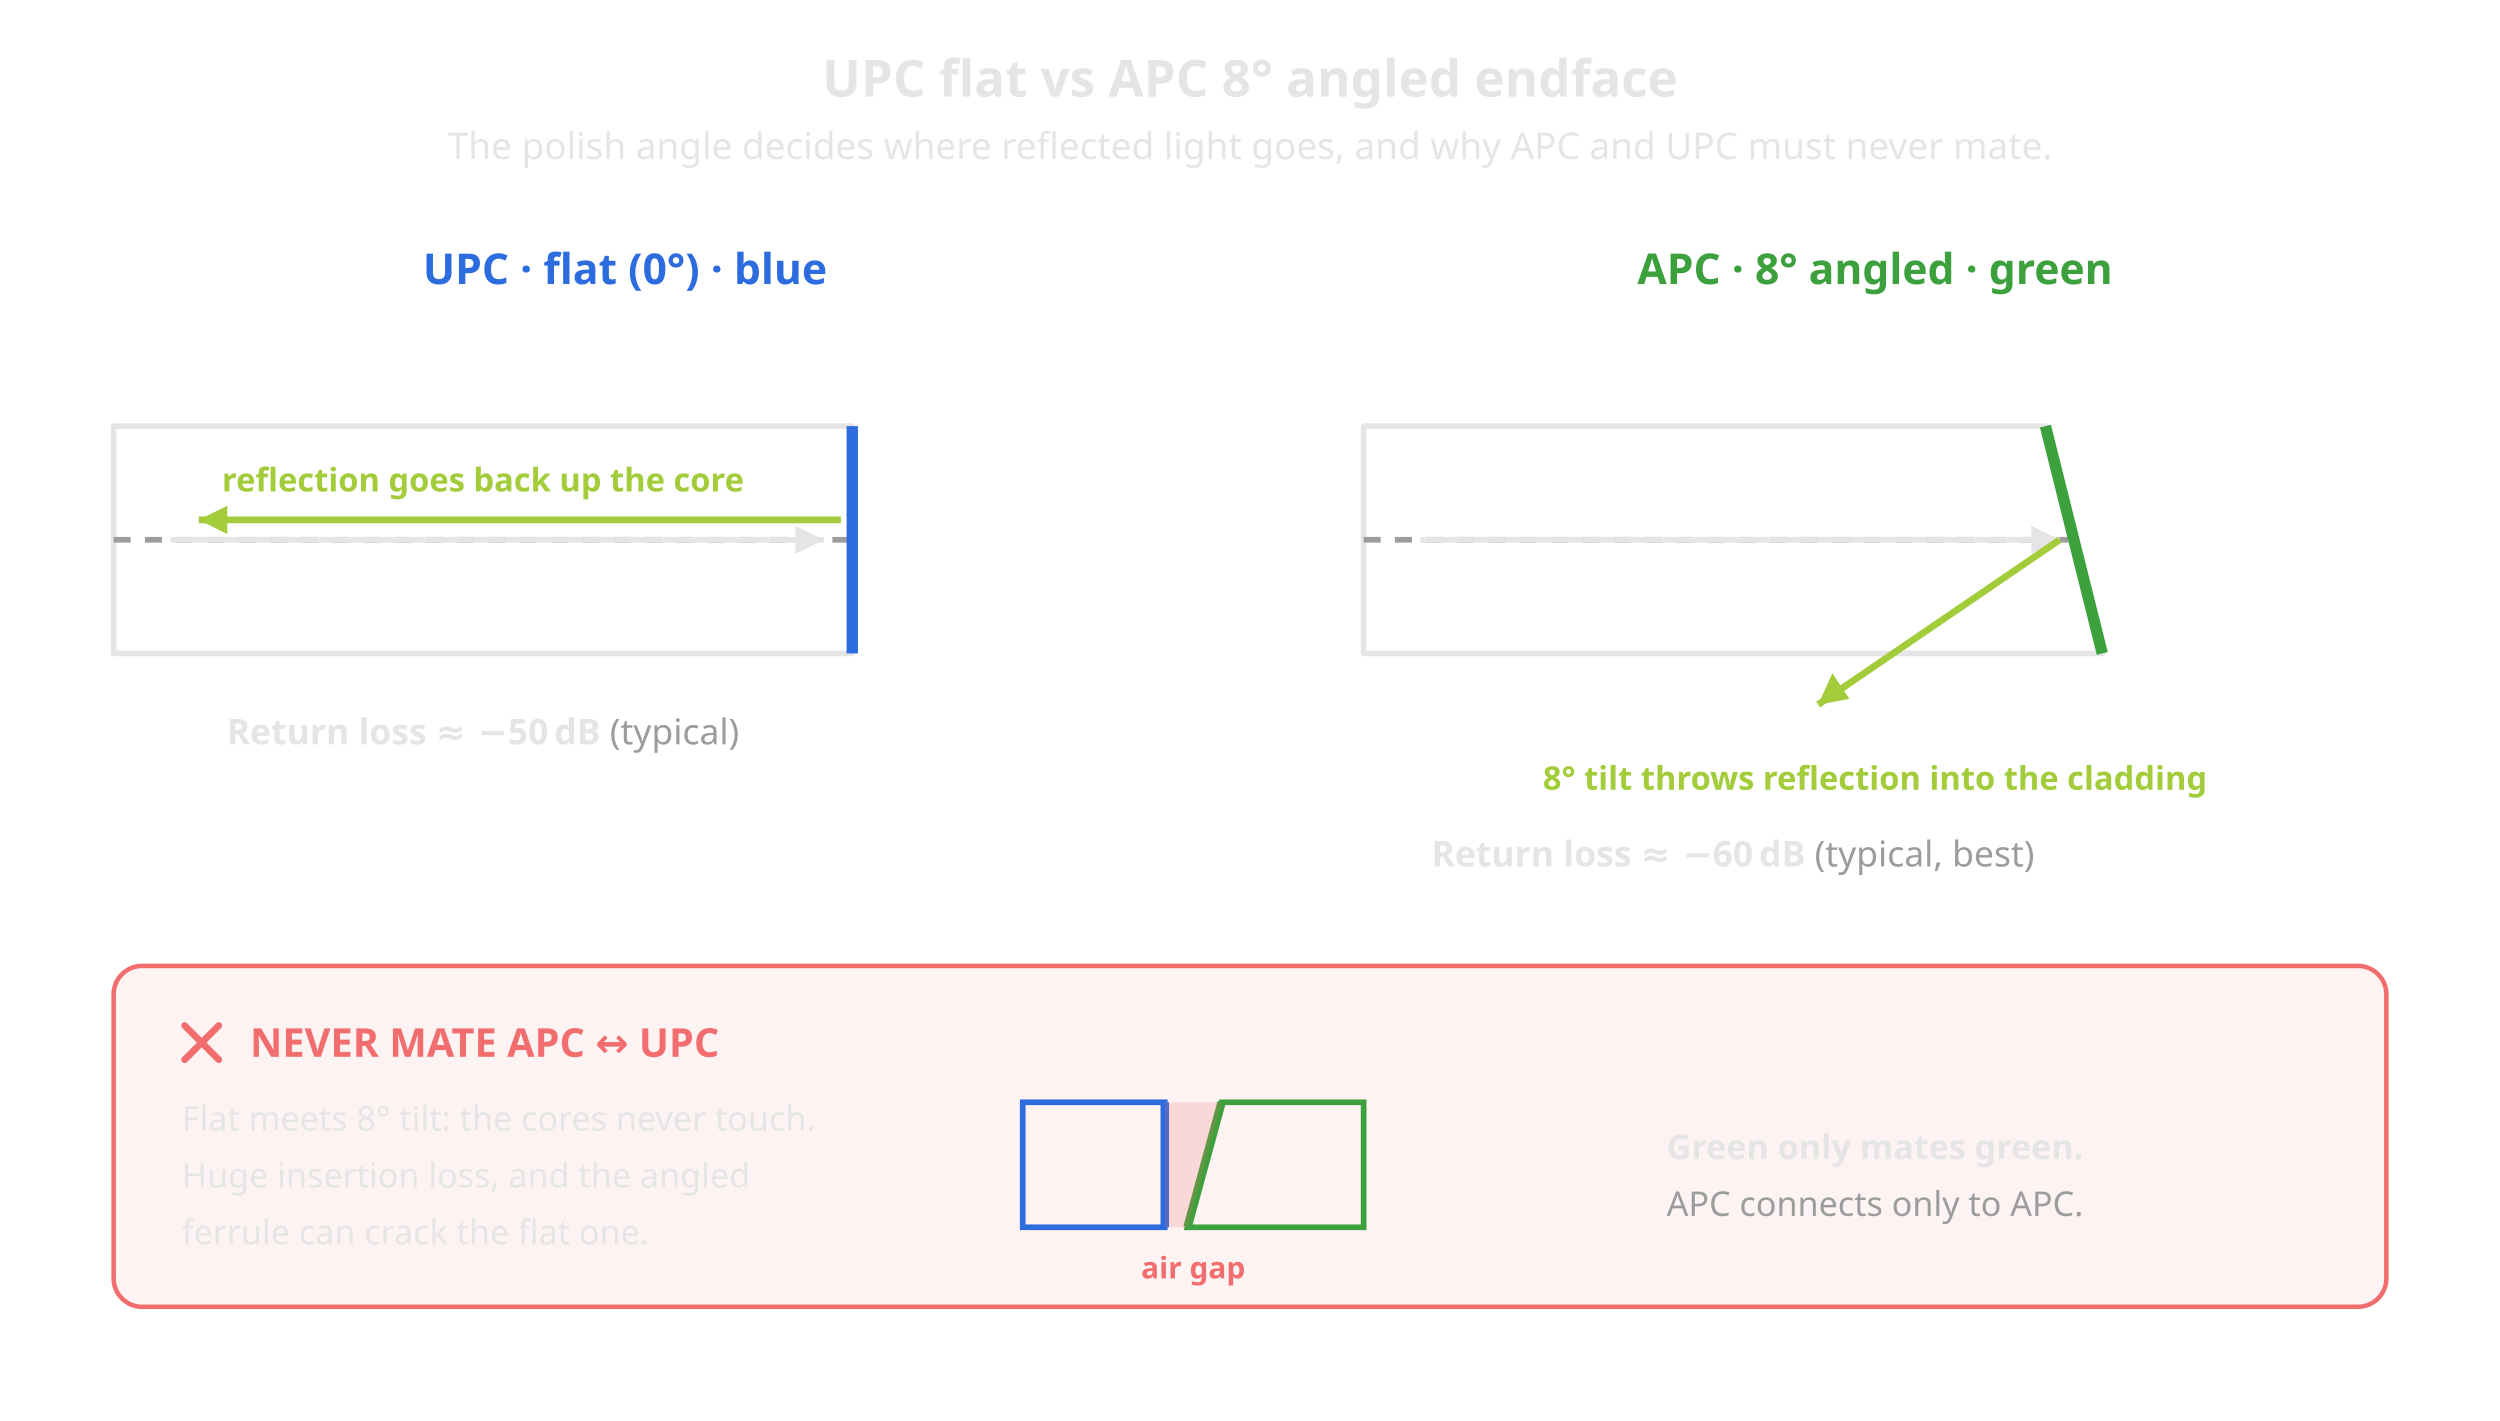
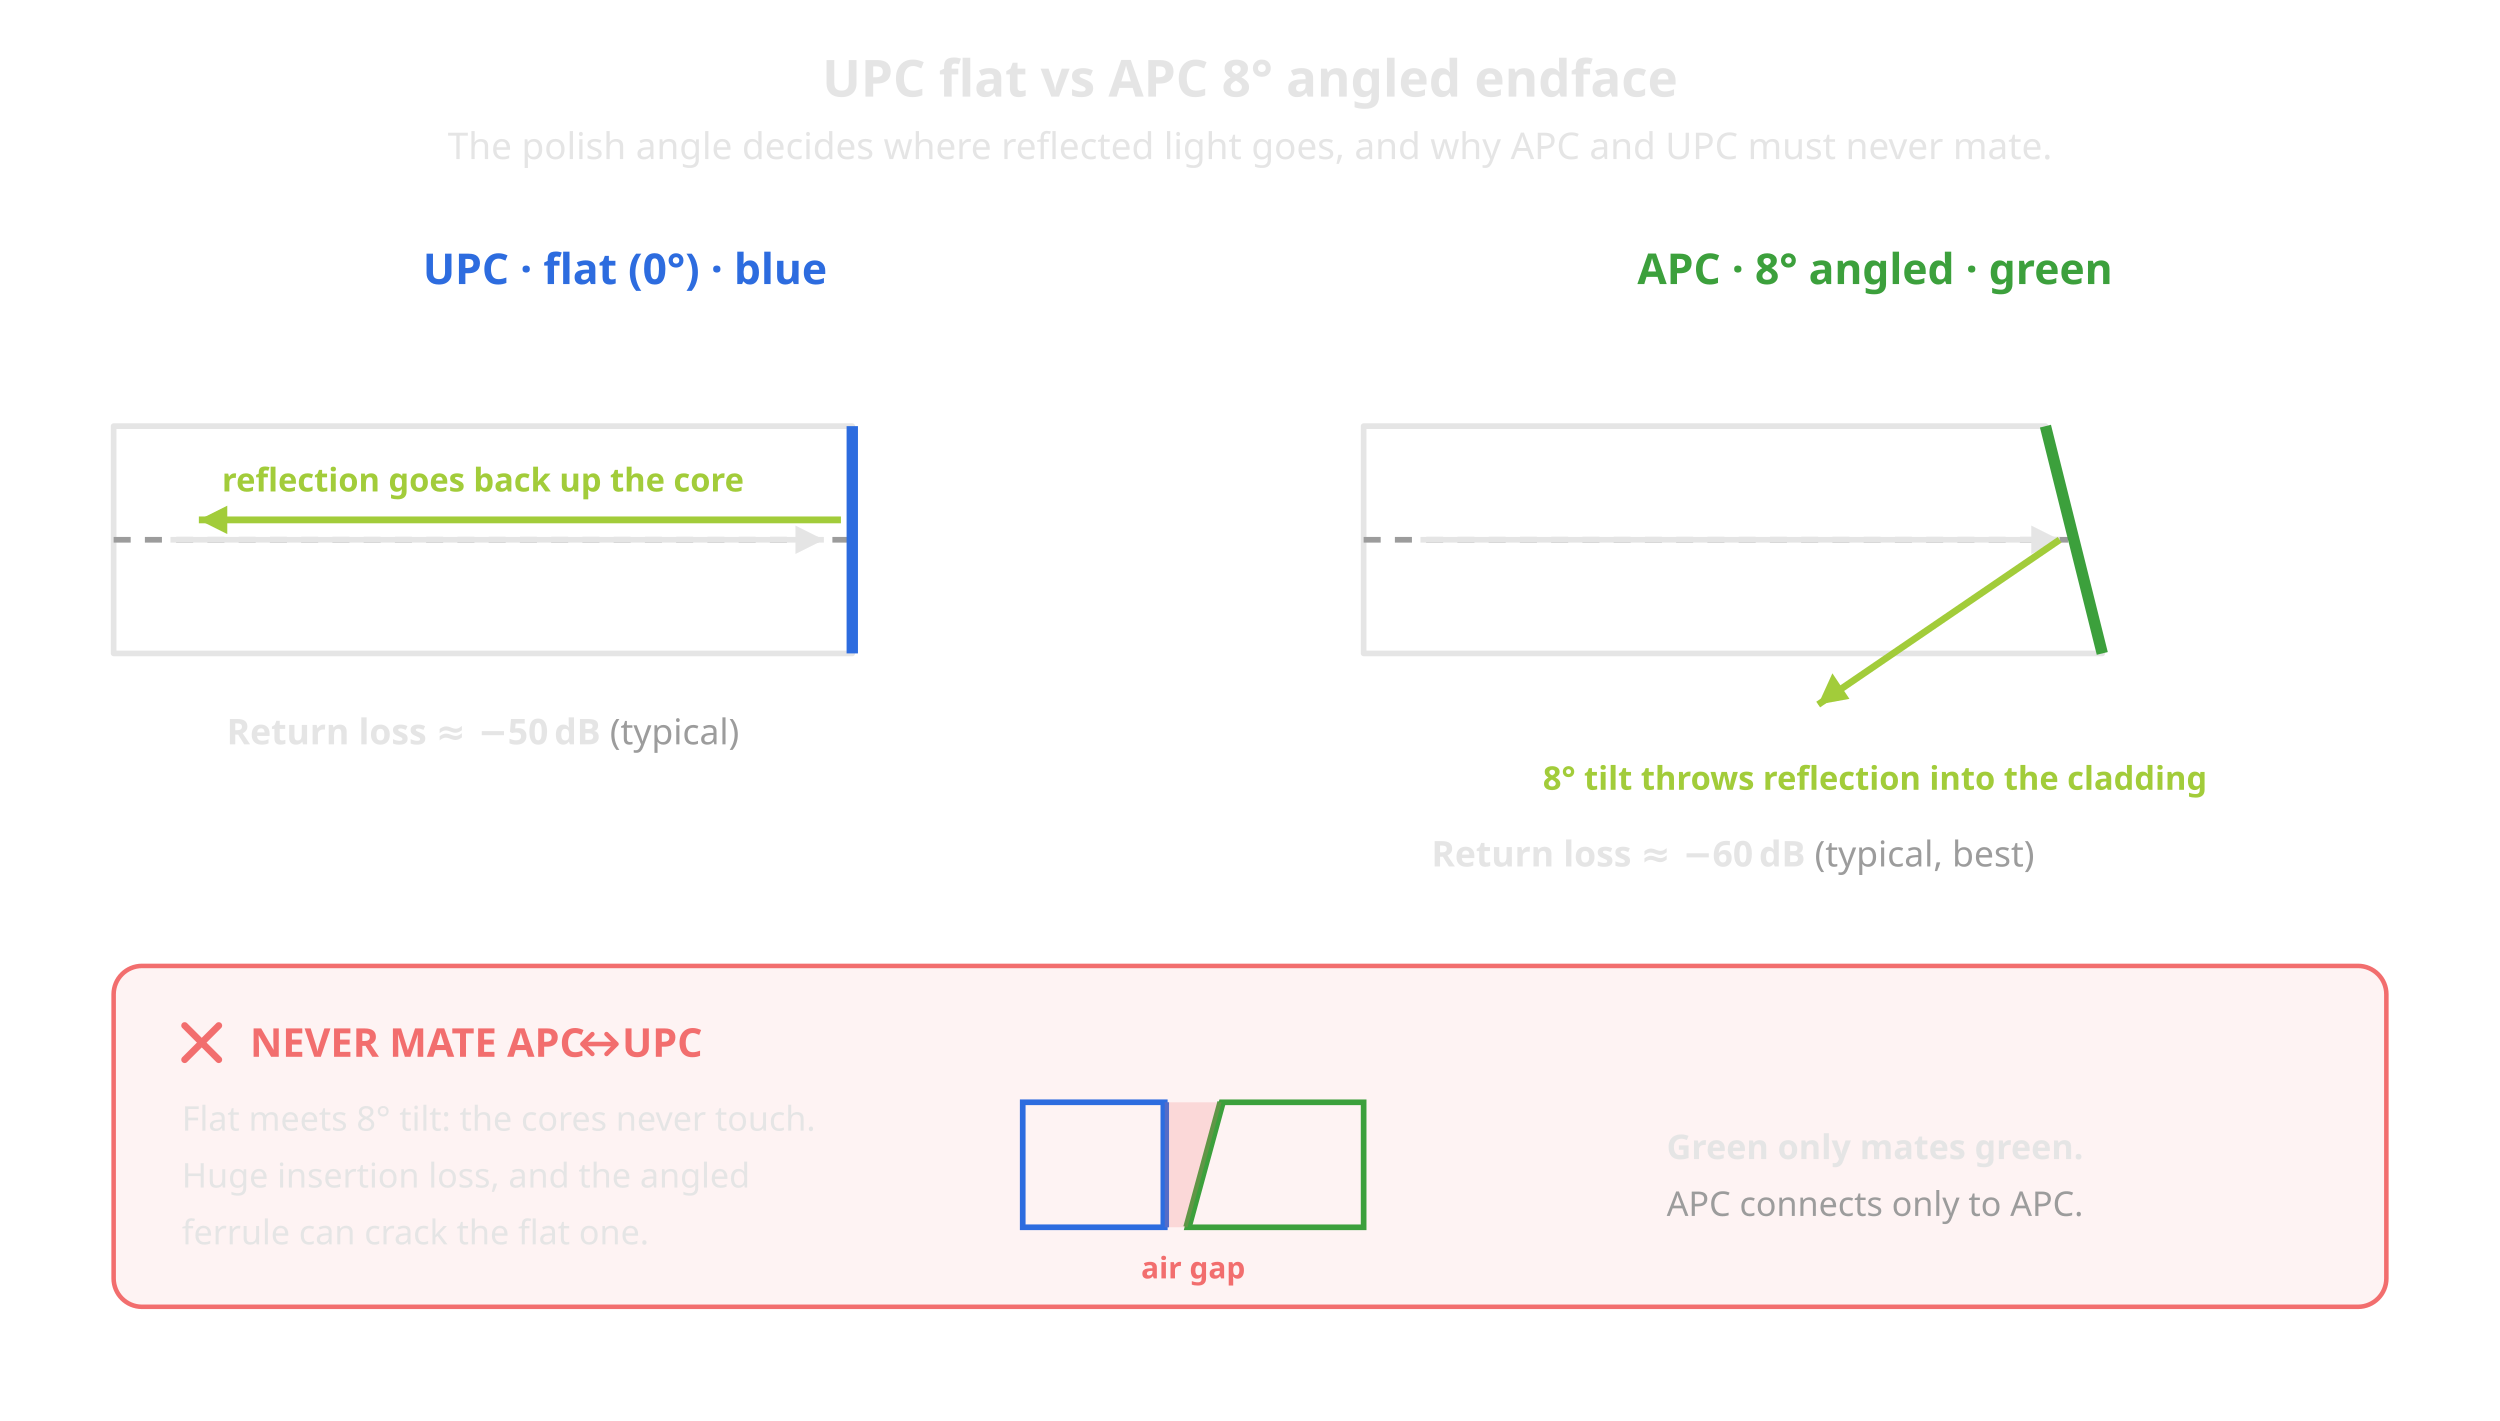
<svg xmlns="http://www.w3.org/2000/svg" viewBox="0 0 880 500" width="880" height="500" fill="none" font-family="IBM Plex Sans, sans-serif">
  <text x="440" y="34" fill="#E5E5E5" font-size="18" font-weight="700" text-anchor="middle">UPC flat vs APC 8° angled endface</text>
  <text x="440" y="56" fill="#E5E5E5" font-size="13" font-weight="500" text-anchor="middle">The polish angle decides where reflected light goes, and why APC and UPC must never mate.</text>
  <text x="220" y="100" fill="#2D6CDF" font-size="15" font-weight="700" text-anchor="middle">UPC · flat (0°) · blue</text>
  <g stroke="#E5E5E5" stroke-width="2" stroke-linejoin="round">
    <path d="M40 150 H300 V230 H40 Z" />
  </g>
  <line x1="40" y1="190" x2="300" y2="190" stroke="#9C9C9C" stroke-width="2" stroke-dasharray="6 5" />
  <line x1="300" y1="150" x2="300" y2="230" stroke="#2D6CDF" stroke-width="4" />
  <line x1="60" y1="190" x2="290" y2="190" stroke="#E5E5E5" stroke-width="2" />
  <polygon points="290,190 280,185 280,195" fill="#E5E5E5" />
  <line x1="296" y1="183" x2="70" y2="183" stroke="#A2CC3A" stroke-width="2.4" />
  <polygon points="70,183 80,178 80,188" fill="#A2CC3A" />
  <text x="170" y="173" fill="#A2CC3A" font-size="11.5" font-weight="600" text-anchor="middle">reflection goes back up the core</text>
  <text x="170" y="262" fill="#E5E5E5" font-size="12.5" font-weight="600" text-anchor="middle">Return loss ≈ −50 dB <tspan fill="#9C9C9C" font-weight="500">(typical)</tspan>
  </text>
  <text x="660" y="100" fill="#3CA03C" font-size="15" font-weight="700" text-anchor="middle">APC · 8° angled · green</text>
  <g stroke="#E5E5E5" stroke-width="2" stroke-linejoin="round">
    <path d="M480 150 H720 L740 230 H480 Z" />
  </g>
  <line x1="480" y1="190" x2="730" y2="190" stroke="#9C9C9C" stroke-width="2" stroke-dasharray="6 5" />
  <line x1="720" y1="150" x2="740" y2="230" stroke="#3CA03C" stroke-width="4" />
  <line x1="500" y1="190" x2="725" y2="190" stroke="#E5E5E5" stroke-width="2" />
  <polygon points="725,190 715,185 715,195" fill="#E5E5E5" />
  <line x1="725" y1="190" x2="640" y2="248" stroke="#A2CC3A" stroke-width="2.4" />
  <polygon points="640,248 651,246 645,237" fill="#A2CC3A" />
  <text x="660" y="278" fill="#A2CC3A" font-size="11.5" font-weight="600" text-anchor="middle">8° tilt throws reflection into the cladding</text>
  <text x="610" y="305" fill="#E5E5E5" font-size="12.5" font-weight="600" text-anchor="middle">Return loss ≈ −60 dB <tspan fill="#9C9C9C" font-weight="500">(typical, best)</tspan>
  </text>
  <rect x="40" y="340" width="800" height="120" rx="10" fill="#F26E6E" fill-opacity="0.08" stroke="#F26E6E" stroke-width="1.6" />
  <g transform="translate(64,360)">
    <line x1="1" y1="1" x2="13" y2="13" stroke="#F26E6E" stroke-width="2.4" stroke-linecap="round" />
    <line x1="13" y1="1" x2="1" y2="13" stroke="#F26E6E" stroke-width="2.4" stroke-linecap="round" />
-     <text x="24" y="12" fill="#F26E6E" font-size="14" font-weight="700">NEVER MATE APC ↔ UPC</text>
+     <text x="24" y="12" fill="#F26E6E" font-size="14" font-weight="700">NEVER MATE APC</text>
+     <path d="M141 7.5 H153 M144.5 4 L141 7.5 L144.5 11 M149.5 4 L153 7.5 L149.5 11" fill="none" stroke="#F26E6E" stroke-width="1.6" stroke-linecap="round" stroke-linejoin="round" />
+     <text x="155" y="12" fill="#F26E6E" font-size="14" font-weight="700">UPC</text>
  </g>
  <g transform="translate(360,388)">
    <path d="M0 0 H50 V44 H0 Z" stroke="#2D6CDF" stroke-width="2" fill="none" />
    <line x1="50" y1="0" x2="50" y2="44" stroke="#2D6CDF" stroke-width="3" />
    <path d="M120 0 H70 L58 44 H120 Z" stroke="#3CA03C" stroke-width="2" fill="none" />
    <line x1="70" y1="0" x2="58" y2="44" stroke="#3CA03C" stroke-width="3" />
    <path d="M50 0 L70 0 L58 44 L50 44 Z" fill="#F26E6E" fill-opacity="0.2" stroke="none" />
    <text x="60" y="62" fill="#F26E6E" font-size="10.5" font-weight="600" text-anchor="middle" font-family="IBM Plex Sans, sans-serif">air gap</text>
  </g>
  <text x="64" y="398" fill="#E5E5E5" font-size="12" font-weight="500">Flat meets 8° tilt: the cores never touch.</text>
  <text x="64" y="418" fill="#E5E5E5" font-size="12" font-weight="500">Huge insertion loss, and the angled</text>
  <text x="64" y="438" fill="#E5E5E5" font-size="12" font-weight="500">ferrule can crack the flat one.</text>
  <text x="660" y="408" fill="#E5E5E5" font-size="12" font-weight="600" text-anchor="middle">Green only mates green.</text>
  <text x="660" y="428" fill="#9C9C9C" font-size="12" font-weight="500" text-anchor="middle">APC connects only to APC.</text>
</svg>
